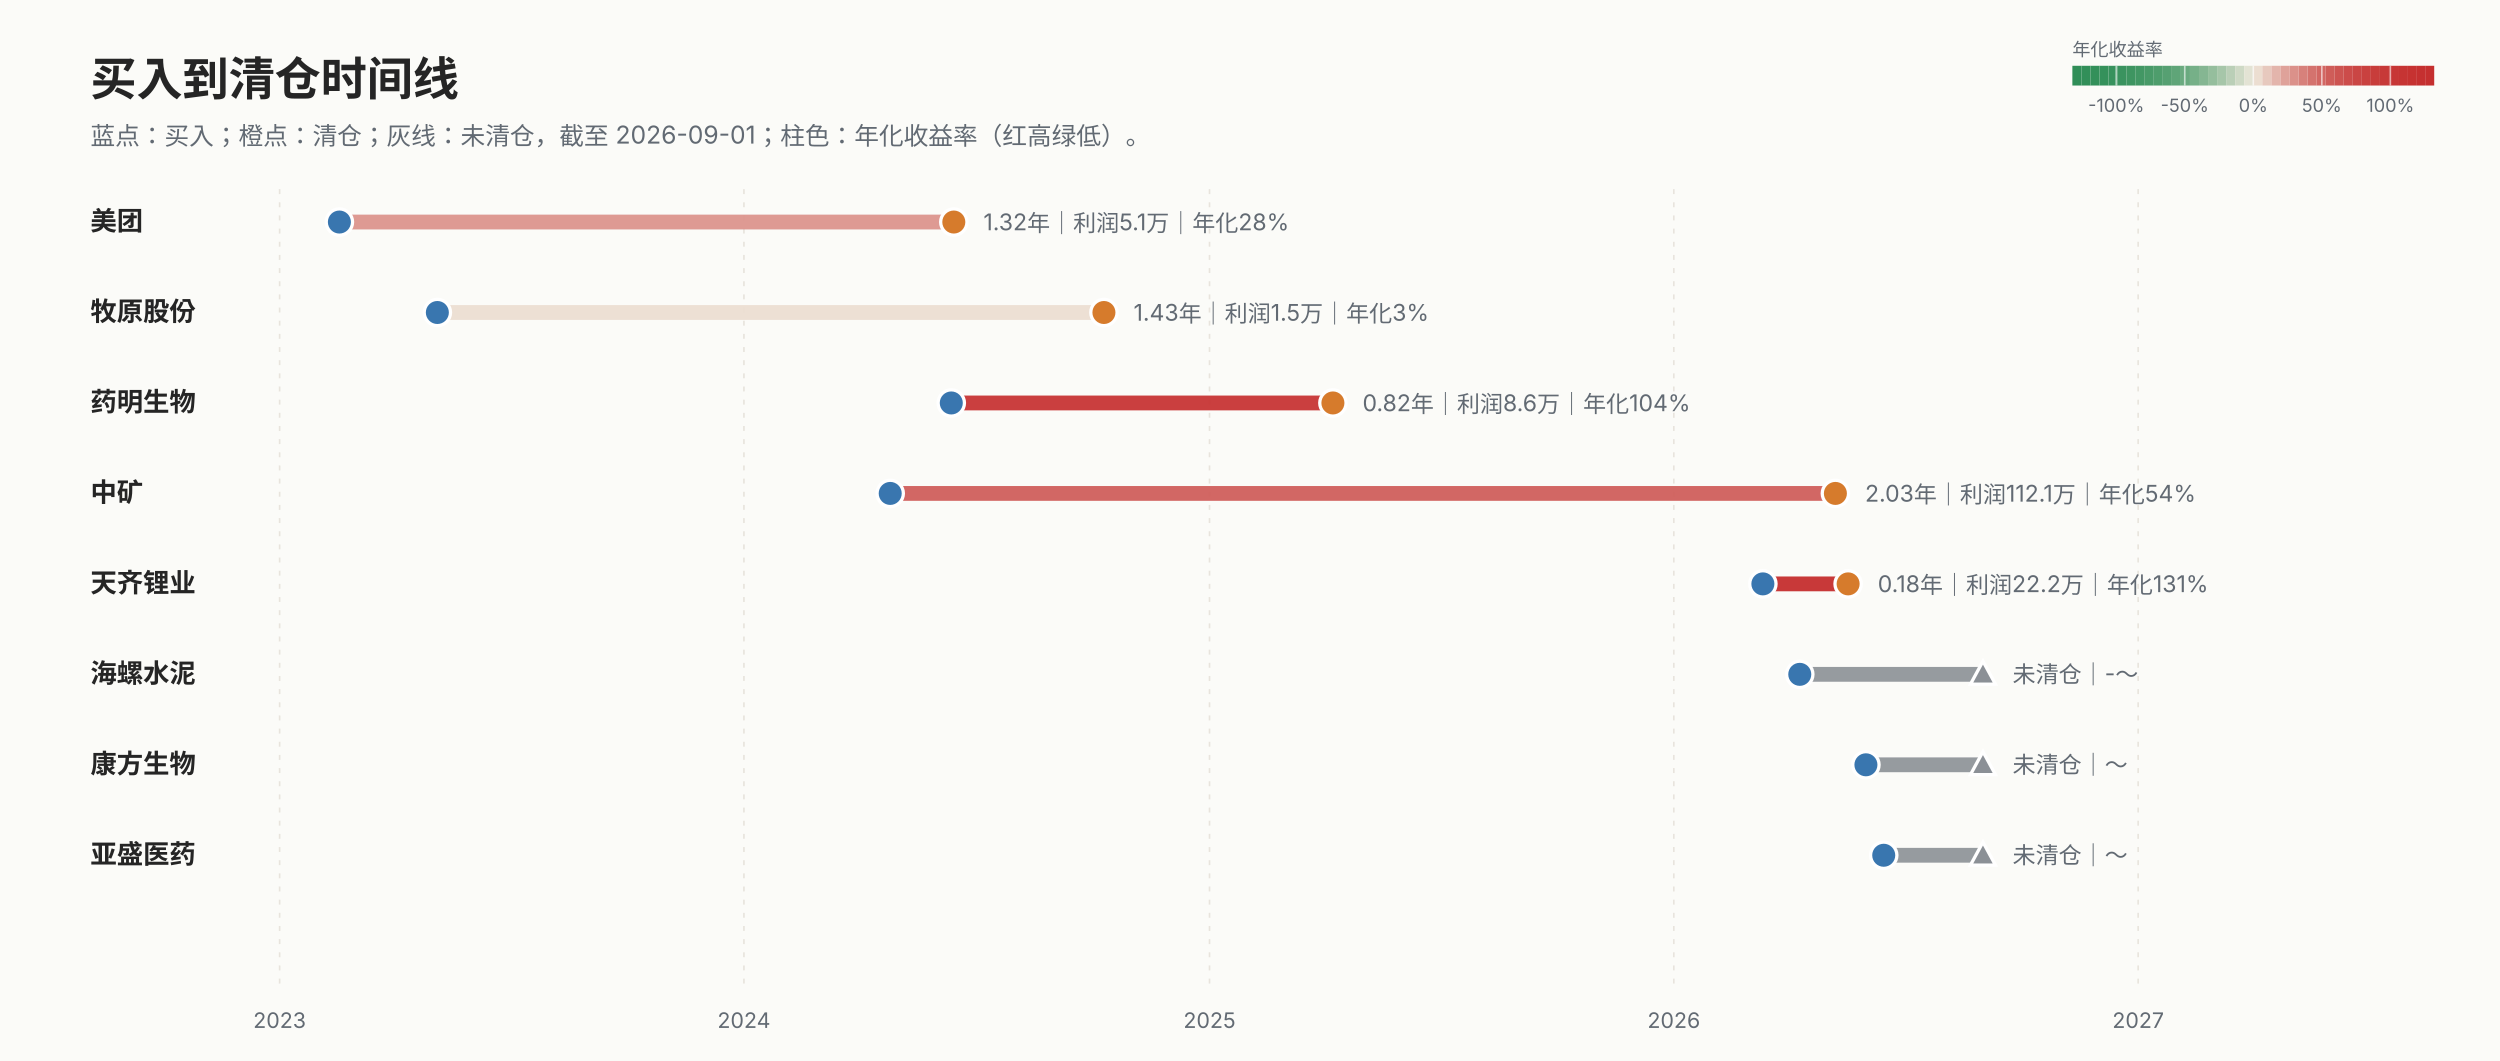
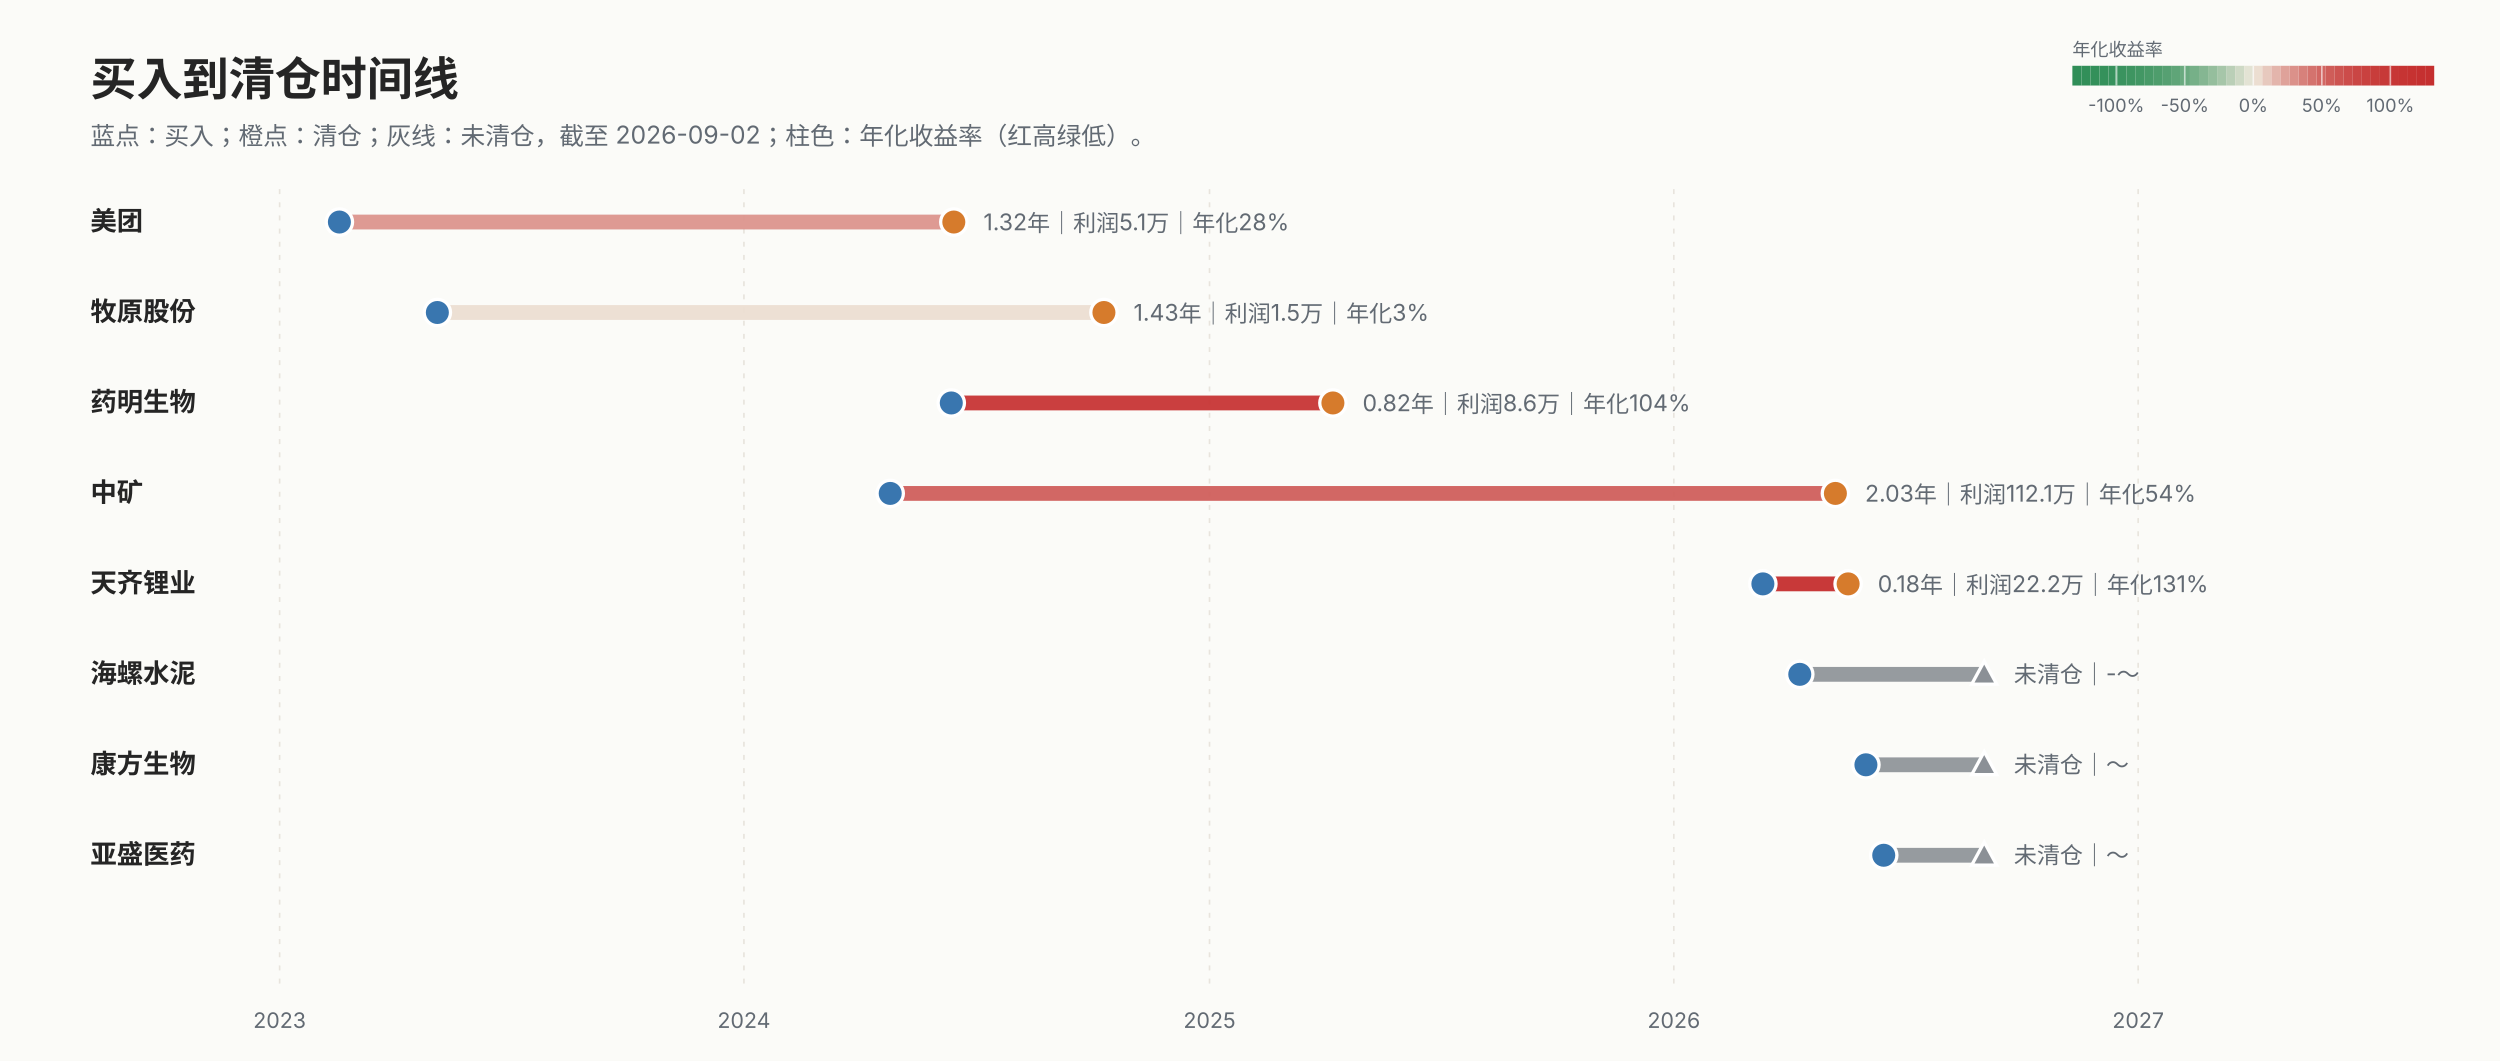
<svg xmlns="http://www.w3.org/2000/svg" width="1520" height="645" viewBox="0 0 1520 645" role="img" aria-label="买入到清仓时间线">
  <rect width="100%" height="100%" fill="#fbfbf8" />
  <style>text{font-family:"Inter","Noto Sans SC","PingFang SC","Microsoft YaHei",Arial,sans-serif;}</style>
  <text x="55" y="58" font-size="28" font-weight="700" fill="#252525">买入到清仓时间线</text>
  <g>
    <rect x="1260.00" y="40" width="5.50" height="12" fill="#308e58" />
    <rect x="1265.50" y="40" width="5.50" height="12" fill="#328f59" />
    <rect x="1271.00" y="40" width="5.50" height="12" fill="#33905a" />
    <rect x="1276.50" y="40" width="5.50" height="12" fill="#35915b" />
    <rect x="1282.00" y="40" width="5.50" height="12" fill="#37925d" />
    <rect x="1287.50" y="40" width="5.50" height="12" fill="#3a935f" />
    <rect x="1293.00" y="40" width="5.50" height="12" fill="#3e9561" />
    <rect x="1298.50" y="40" width="5.50" height="12" fill="#429764" />
    <rect x="1304.00" y="40" width="5.50" height="12" fill="#489a68" />
    <rect x="1309.50" y="40" width="5.50" height="12" fill="#4e9d6c" />
    <rect x="1315.00" y="40" width="5.50" height="12" fill="#56a072" />
    <rect x="1320.50" y="40" width="5.50" height="12" fill="#5fa578" />
    <rect x="1326.00" y="40" width="5.50" height="12" fill="#6aaa7f" />
    <rect x="1331.50" y="40" width="5.50" height="12" fill="#76b088" />
    <rect x="1337.00" y="40" width="5.50" height="12" fill="#85b692" />
    <rect x="1342.50" y="40" width="5.50" height="12" fill="#95be9d" />
    <rect x="1348.00" y="40" width="5.50" height="12" fill="#a6c6a9" />
    <rect x="1353.50" y="40" width="5.50" height="12" fill="#bacfb7" />
    <rect x="1359.00" y="40" width="5.50" height="12" fill="#ced9c5" />
    <rect x="1364.50" y="40" width="5.50" height="12" fill="#e3e3d4" />
    <rect x="1370.00" y="40" width="5.50" height="12" fill="#ecded1" />
    <rect x="1375.50" y="40" width="5.50" height="12" fill="#e7c9be" />
    <rect x="1381.00" y="40" width="5.50" height="12" fill="#e3b5ac" />
    <rect x="1386.50" y="40" width="5.50" height="12" fill="#dfa29a" />
    <rect x="1392.00" y="40" width="5.50" height="12" fill="#db918a" />
    <rect x="1397.50" y="40" width="5.50" height="12" fill="#d7817b" />
    <rect x="1403.00" y="40" width="5.50" height="12" fill="#d4736e" />
    <rect x="1408.50" y="40" width="5.50" height="12" fill="#d26763" />
    <rect x="1414.00" y="40" width="5.50" height="12" fill="#cf5d59" />
    <rect x="1419.50" y="40" width="5.50" height="12" fill="#cd5451" />
    <rect x="1425.00" y="40" width="5.50" height="12" fill="#cc4c4a" />
    <rect x="1430.50" y="40" width="5.50" height="12" fill="#ca4644" />
    <rect x="1436.00" y="40" width="5.50" height="12" fill="#c9413f" />
    <rect x="1441.50" y="40" width="5.50" height="12" fill="#c83d3b" />
    <rect x="1447.00" y="40" width="5.50" height="12" fill="#c73938" />
    <rect x="1452.50" y="40" width="5.50" height="12" fill="#c73635" />
    <rect x="1458.00" y="40" width="5.50" height="12" fill="#c63433" />
    <rect x="1463.50" y="40" width="5.50" height="12" fill="#c63231" />
    <rect x="1469.00" y="40" width="5.50" height="12" fill="#c53030" />
    <rect x="1474.50" y="40" width="5.50" height="12" fill="#c52f2f" />
    <line x1="1286.67" y1="40" x2="1286.67" y2="52" stroke="#fff" stroke-width="1" opacity=".6" />
    <text x="1286.67" y="68" font-size="11" fill="#626a73" text-anchor="middle">-100%</text>
    <line x1="1328.33" y1="40" x2="1328.33" y2="52" stroke="#fff" stroke-width="1" opacity=".6" />
    <text x="1328.33" y="68" font-size="11" fill="#626a73" text-anchor="middle">-50%</text>
    <line x1="1370.00" y1="40" x2="1370.00" y2="52" stroke="#fff" stroke-width="1" opacity=".6" />
    <text x="1370.00" y="68" font-size="11" fill="#626a73" text-anchor="middle">0%</text>
    <line x1="1411.67" y1="40" x2="1411.67" y2="52" stroke="#fff" stroke-width="1" opacity=".6" />
    <text x="1411.67" y="68" font-size="11" fill="#626a73" text-anchor="middle">50%</text>
    <line x1="1453.33" y1="40" x2="1453.33" y2="52" stroke="#fff" stroke-width="1" opacity=".6" />
    <text x="1453.33" y="68" font-size="11" fill="#626a73" text-anchor="middle">100%</text>
    <text x="1260" y="34" font-size="11" fill="#626a73">年化收益率</text>
  </g>
-   <text x="55" y="88" font-size="15" fill="#626a73">蓝点：买入；橙点：清仓；灰线：未清仓，截至 2026-09-01；柱色：年化收益率（红高绿低）。</text>
+   <text x="55" y="88" font-size="15" fill="#626a73">蓝点：买入；橙点：清仓；灰线：未清仓，截至 2026-09-02；柱色：年化收益率（红高绿低）。</text>
  <line x1="170.00" y1="115" x2="170.00" y2="600" stroke="#ddd7ce" opacity=".65" stroke-dasharray="3 5" />
  <text x="170.00" y="625" font-size="13" fill="#626a73" text-anchor="middle">2023</text>
  <line x1="452.31" y1="115" x2="452.31" y2="600" stroke="#ddd7ce" opacity=".65" stroke-dasharray="3 5" />
  <text x="452.31" y="625" font-size="13" fill="#626a73" text-anchor="middle">2024</text>
  <line x1="735.39" y1="115" x2="735.39" y2="600" stroke="#ddd7ce" opacity=".65" stroke-dasharray="3 5" />
  <text x="735.39" y="625" font-size="13" fill="#626a73" text-anchor="middle">2025</text>
  <line x1="1017.69" y1="115" x2="1017.69" y2="600" stroke="#ddd7ce" opacity=".65" stroke-dasharray="3 5" />
  <text x="1017.69" y="625" font-size="13" fill="#626a73" text-anchor="middle">2026</text>
  <line x1="1300.00" y1="115" x2="1300.00" y2="600" stroke="#ddd7ce" opacity=".65" stroke-dasharray="3 5" />
  <text x="1300.00" y="625" font-size="13" fill="#626a73" text-anchor="middle">2027</text>
  <text x="55" y="140" font-size="16" font-weight="700" fill="#252525">美团</text>
  <line x1="206.35" y1="135" x2="579.92" y2="135" stroke="#dc958e" stroke-width="9" opacity=".95" />
  <circle cx="579.92" cy="135" r="8" fill="#d67b2c" stroke="#fff" stroke-width="2" />
  <circle cx="206.35" cy="135" r="8" fill="#3976af" stroke="#fff" stroke-width="2" />
  <text x="597.92" y="140" font-size="14" fill="#626a73">1.32年｜利润5.1万｜年化28%</text>
  <text x="55" y="195" font-size="16" font-weight="700" fill="#252525">牧原股份</text>
  <line x1="265.91" y1="190" x2="671.19" y2="190" stroke="#ecded2" stroke-width="9" opacity=".95" />
  <circle cx="671.19" cy="190" r="8" fill="#d67b2c" stroke="#fff" stroke-width="2" />
  <circle cx="265.91" cy="190" r="8" fill="#3976af" stroke="#fff" stroke-width="2" />
  <text x="689.19" y="195" font-size="14" fill="#626a73">1.43年｜利润1.5万｜年化3%</text>
  <text x="55" y="250" font-size="16" font-weight="700" fill="#252525">药明生物</text>
  <line x1="578.38" y1="245" x2="810.41" y2="245" stroke="#c73535" stroke-width="9" opacity=".95" />
  <circle cx="810.41" cy="245" r="8" fill="#d67b2c" stroke="#fff" stroke-width="2" />
  <circle cx="578.38" cy="245" r="8" fill="#3976af" stroke="#fff" stroke-width="2" />
  <text x="828.41" y="250" font-size="14" fill="#626a73">0.82年｜利润8.6万｜年化104%</text>
  <text x="55" y="305" font-size="16" font-weight="700" fill="#252525">中矿</text>
  <line x1="541.25" y1="300" x2="1115.92" y2="300" stroke="#d0605c" stroke-width="9" opacity=".95" />
  <circle cx="1115.92" cy="300" r="8" fill="#d67b2c" stroke="#fff" stroke-width="2" />
  <circle cx="541.25" cy="300" r="8" fill="#3976af" stroke="#fff" stroke-width="2" />
  <text x="1133.92" y="305" font-size="14" fill="#626a73">2.03年｜利润112.1万｜年化54%</text>
  <text x="55" y="360" font-size="16" font-weight="700" fill="#252525">天齐锂业</text>
  <line x1="1071.83" y1="355" x2="1123.66" y2="355" stroke="#c52f2f" stroke-width="9" opacity=".95" />
  <circle cx="1123.66" cy="355" r="8" fill="#d67b2c" stroke="#fff" stroke-width="2" />
  <circle cx="1071.83" cy="355" r="8" fill="#3976af" stroke="#fff" stroke-width="2" />
  <text x="1141.66" y="360" font-size="14" fill="#626a73">0.18年｜利润22.2万｜年化131%</text>
  <text x="55" y="415" font-size="16" font-weight="700" fill="#252525">海螺水泥</text>
-   <line x1="1094.26" y1="410" x2="1205.64" y2="410" stroke="#8b9096" stroke-width="9" opacity=".9" />
-   <polygon points="1205.64,402 1198.04,416 1213.24,416" fill="#8b9096" stroke="#fff" stroke-width="2" />
+   <line x1="1094.26" y1="410" x2="1206.41" y2="410" stroke="#8b9096" stroke-width="9" opacity=".9" />
+   <polygon points="1206.41,402 1198.81,416 1214.01,416" fill="#8b9096" stroke="#fff" stroke-width="2" />
  <circle cx="1094.26" cy="410" r="8" fill="#3976af" stroke="#fff" stroke-width="2" />
-   <text x="1223.64" y="415" font-size="14" fill="#626a73">未清仓｜-～</text>
+   <text x="1224.41" y="415" font-size="14" fill="#626a73">未清仓｜-～</text>
  <text x="55" y="470" font-size="16" font-weight="700" fill="#252525">康方生物</text>
-   <line x1="1134.48" y1="465" x2="1205.64" y2="465" stroke="#8b9096" stroke-width="9" opacity=".9" />
-   <polygon points="1205.64,457 1198.04,471 1213.24,471" fill="#8b9096" stroke="#fff" stroke-width="2" />
+   <line x1="1134.48" y1="465" x2="1206.41" y2="465" stroke="#8b9096" stroke-width="9" opacity=".9" />
+   <polygon points="1206.41,457 1198.81,471 1214.01,471" fill="#8b9096" stroke="#fff" stroke-width="2" />
  <circle cx="1134.48" cy="465" r="8" fill="#3976af" stroke="#fff" stroke-width="2" />
-   <text x="1223.64" y="470" font-size="14" fill="#626a73">未清仓｜～</text>
+   <text x="1224.41" y="470" font-size="14" fill="#626a73">未清仓｜～</text>
  <text x="55" y="525" font-size="16" font-weight="700" fill="#252525">亚盛医药</text>
-   <line x1="1145.31" y1="520" x2="1205.64" y2="520" stroke="#8b9096" stroke-width="9" opacity=".9" />
-   <polygon points="1205.64,512 1198.04,526 1213.24,526" fill="#8b9096" stroke="#fff" stroke-width="2" />
+   <line x1="1145.31" y1="520" x2="1206.41" y2="520" stroke="#8b9096" stroke-width="9" opacity=".9" />
+   <polygon points="1206.41,512 1198.81,526 1214.01,526" fill="#8b9096" stroke="#fff" stroke-width="2" />
  <circle cx="1145.31" cy="520" r="8" fill="#3976af" stroke="#fff" stroke-width="2" />
-   <text x="1223.64" y="525" font-size="14" fill="#626a73">未清仓｜～</text>
+   <text x="1224.41" y="525" font-size="14" fill="#626a73">未清仓｜～</text>
</svg>
